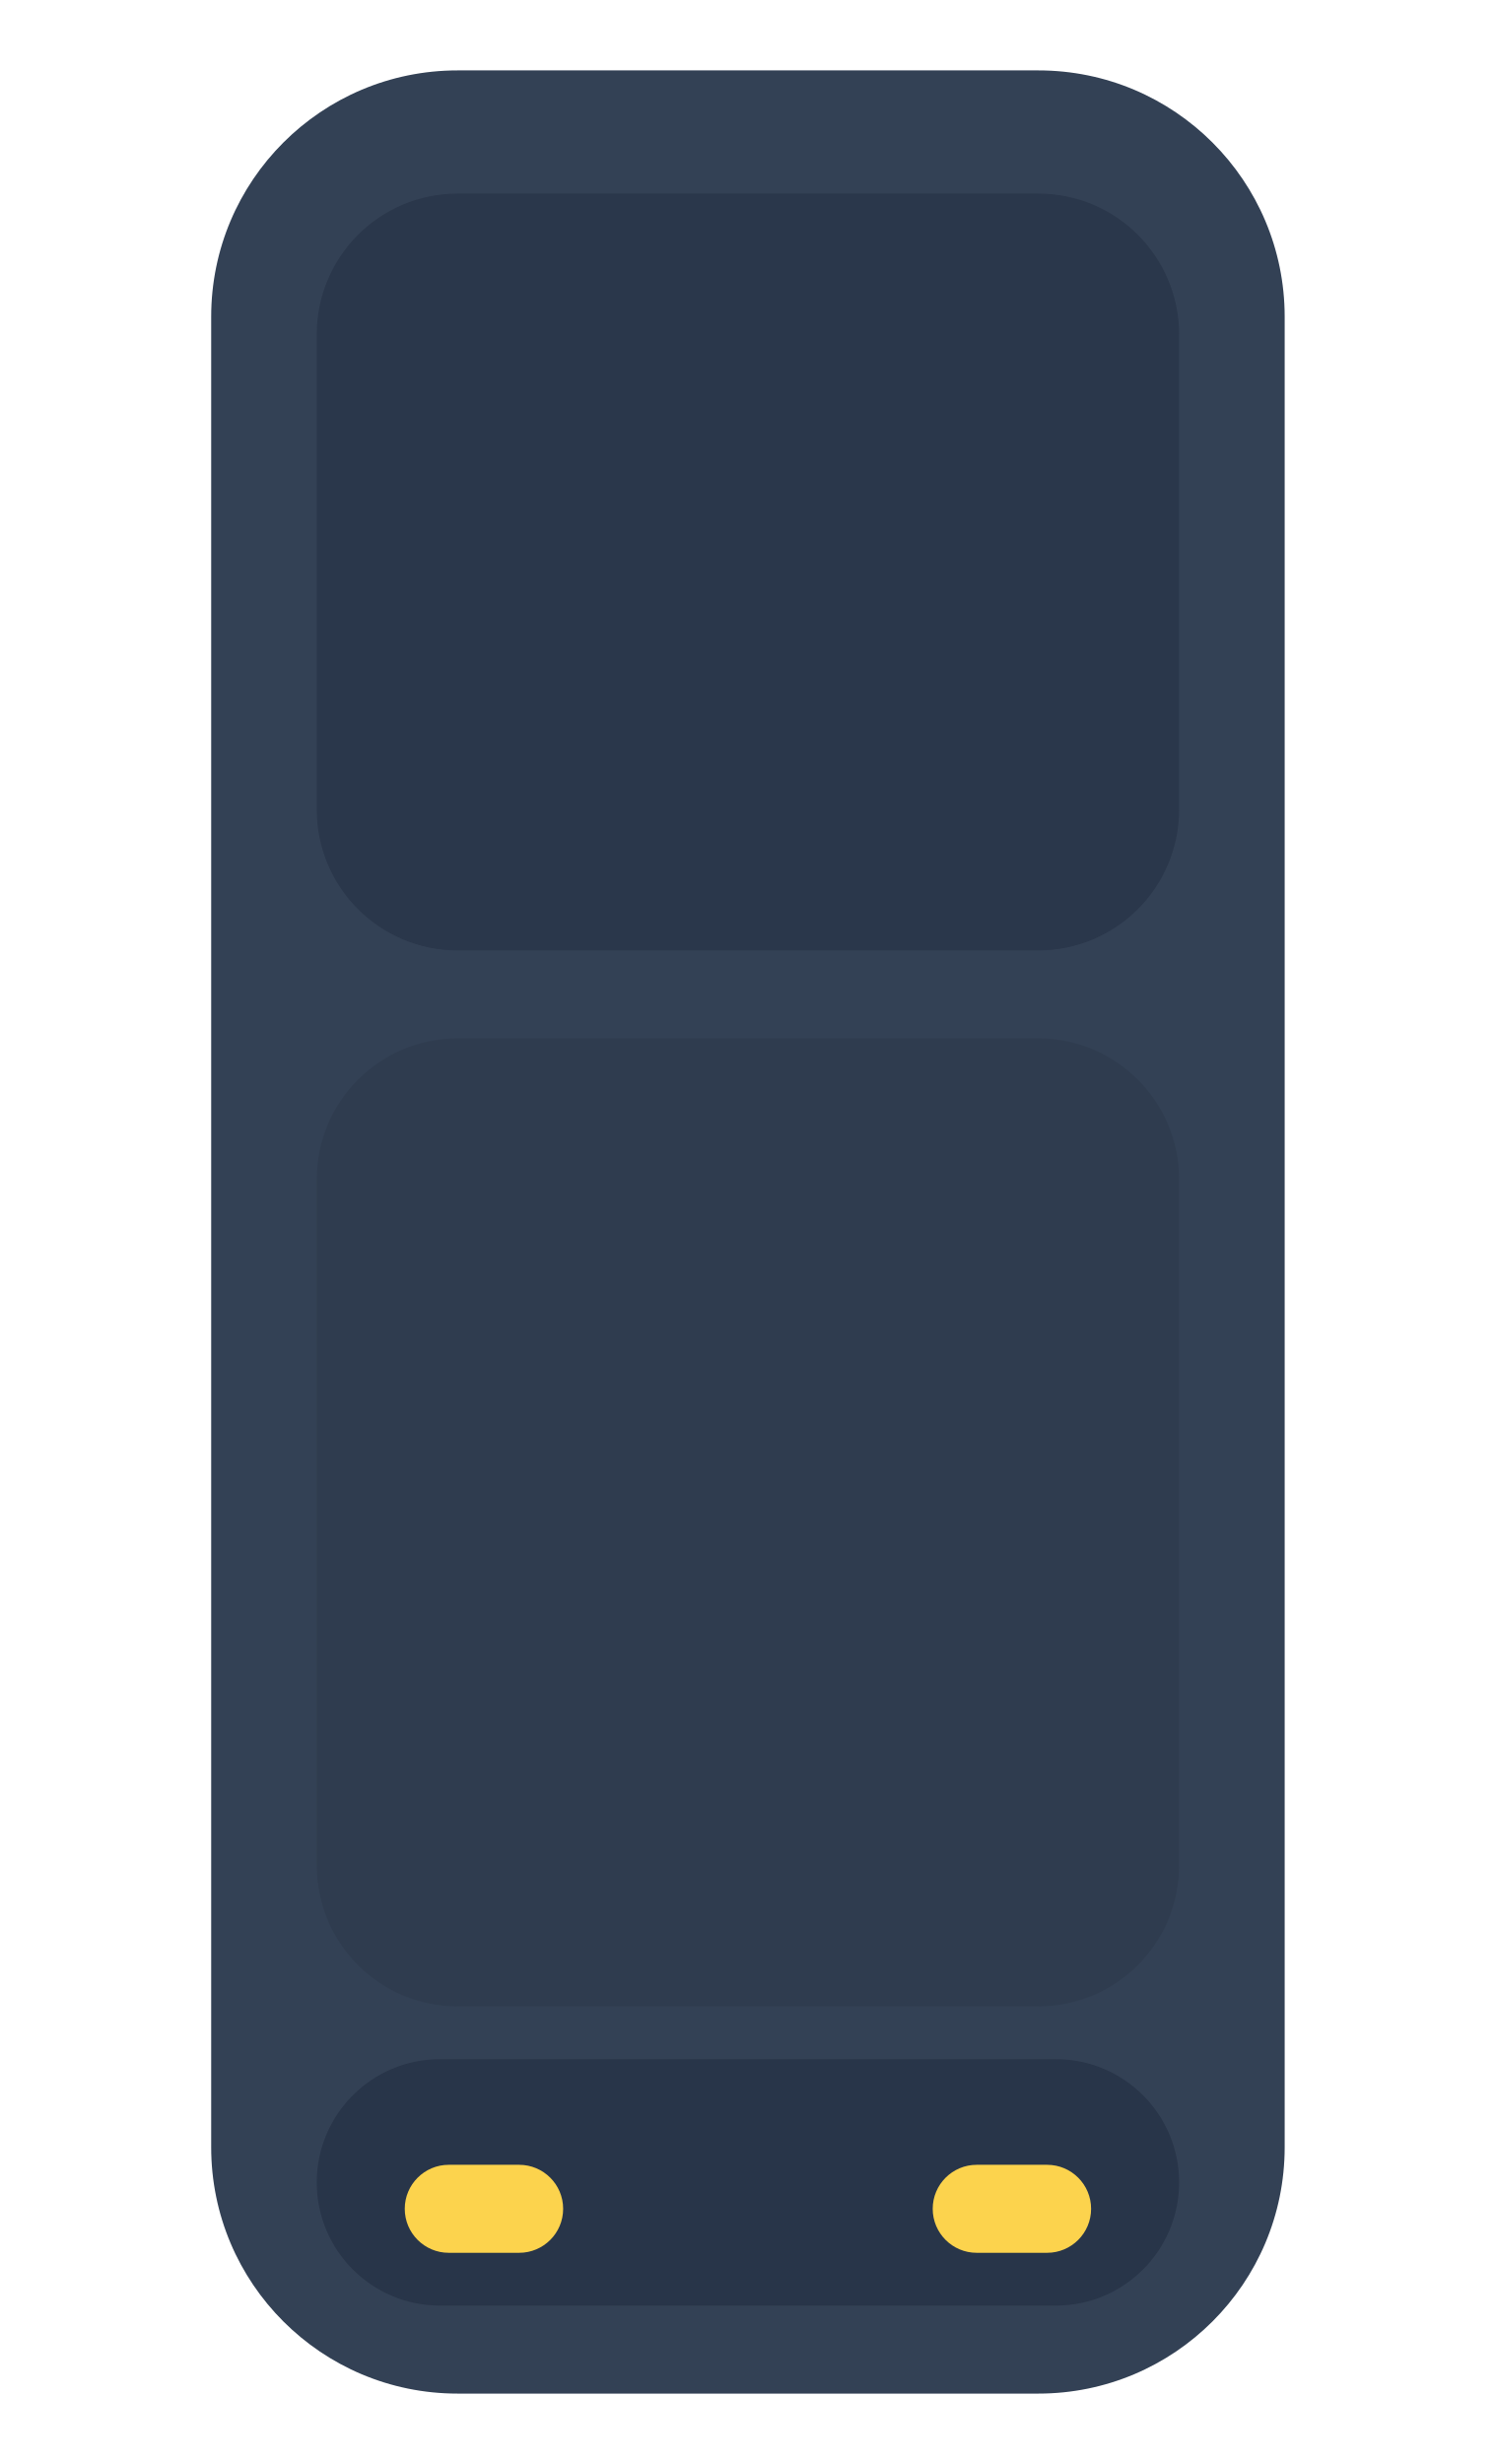
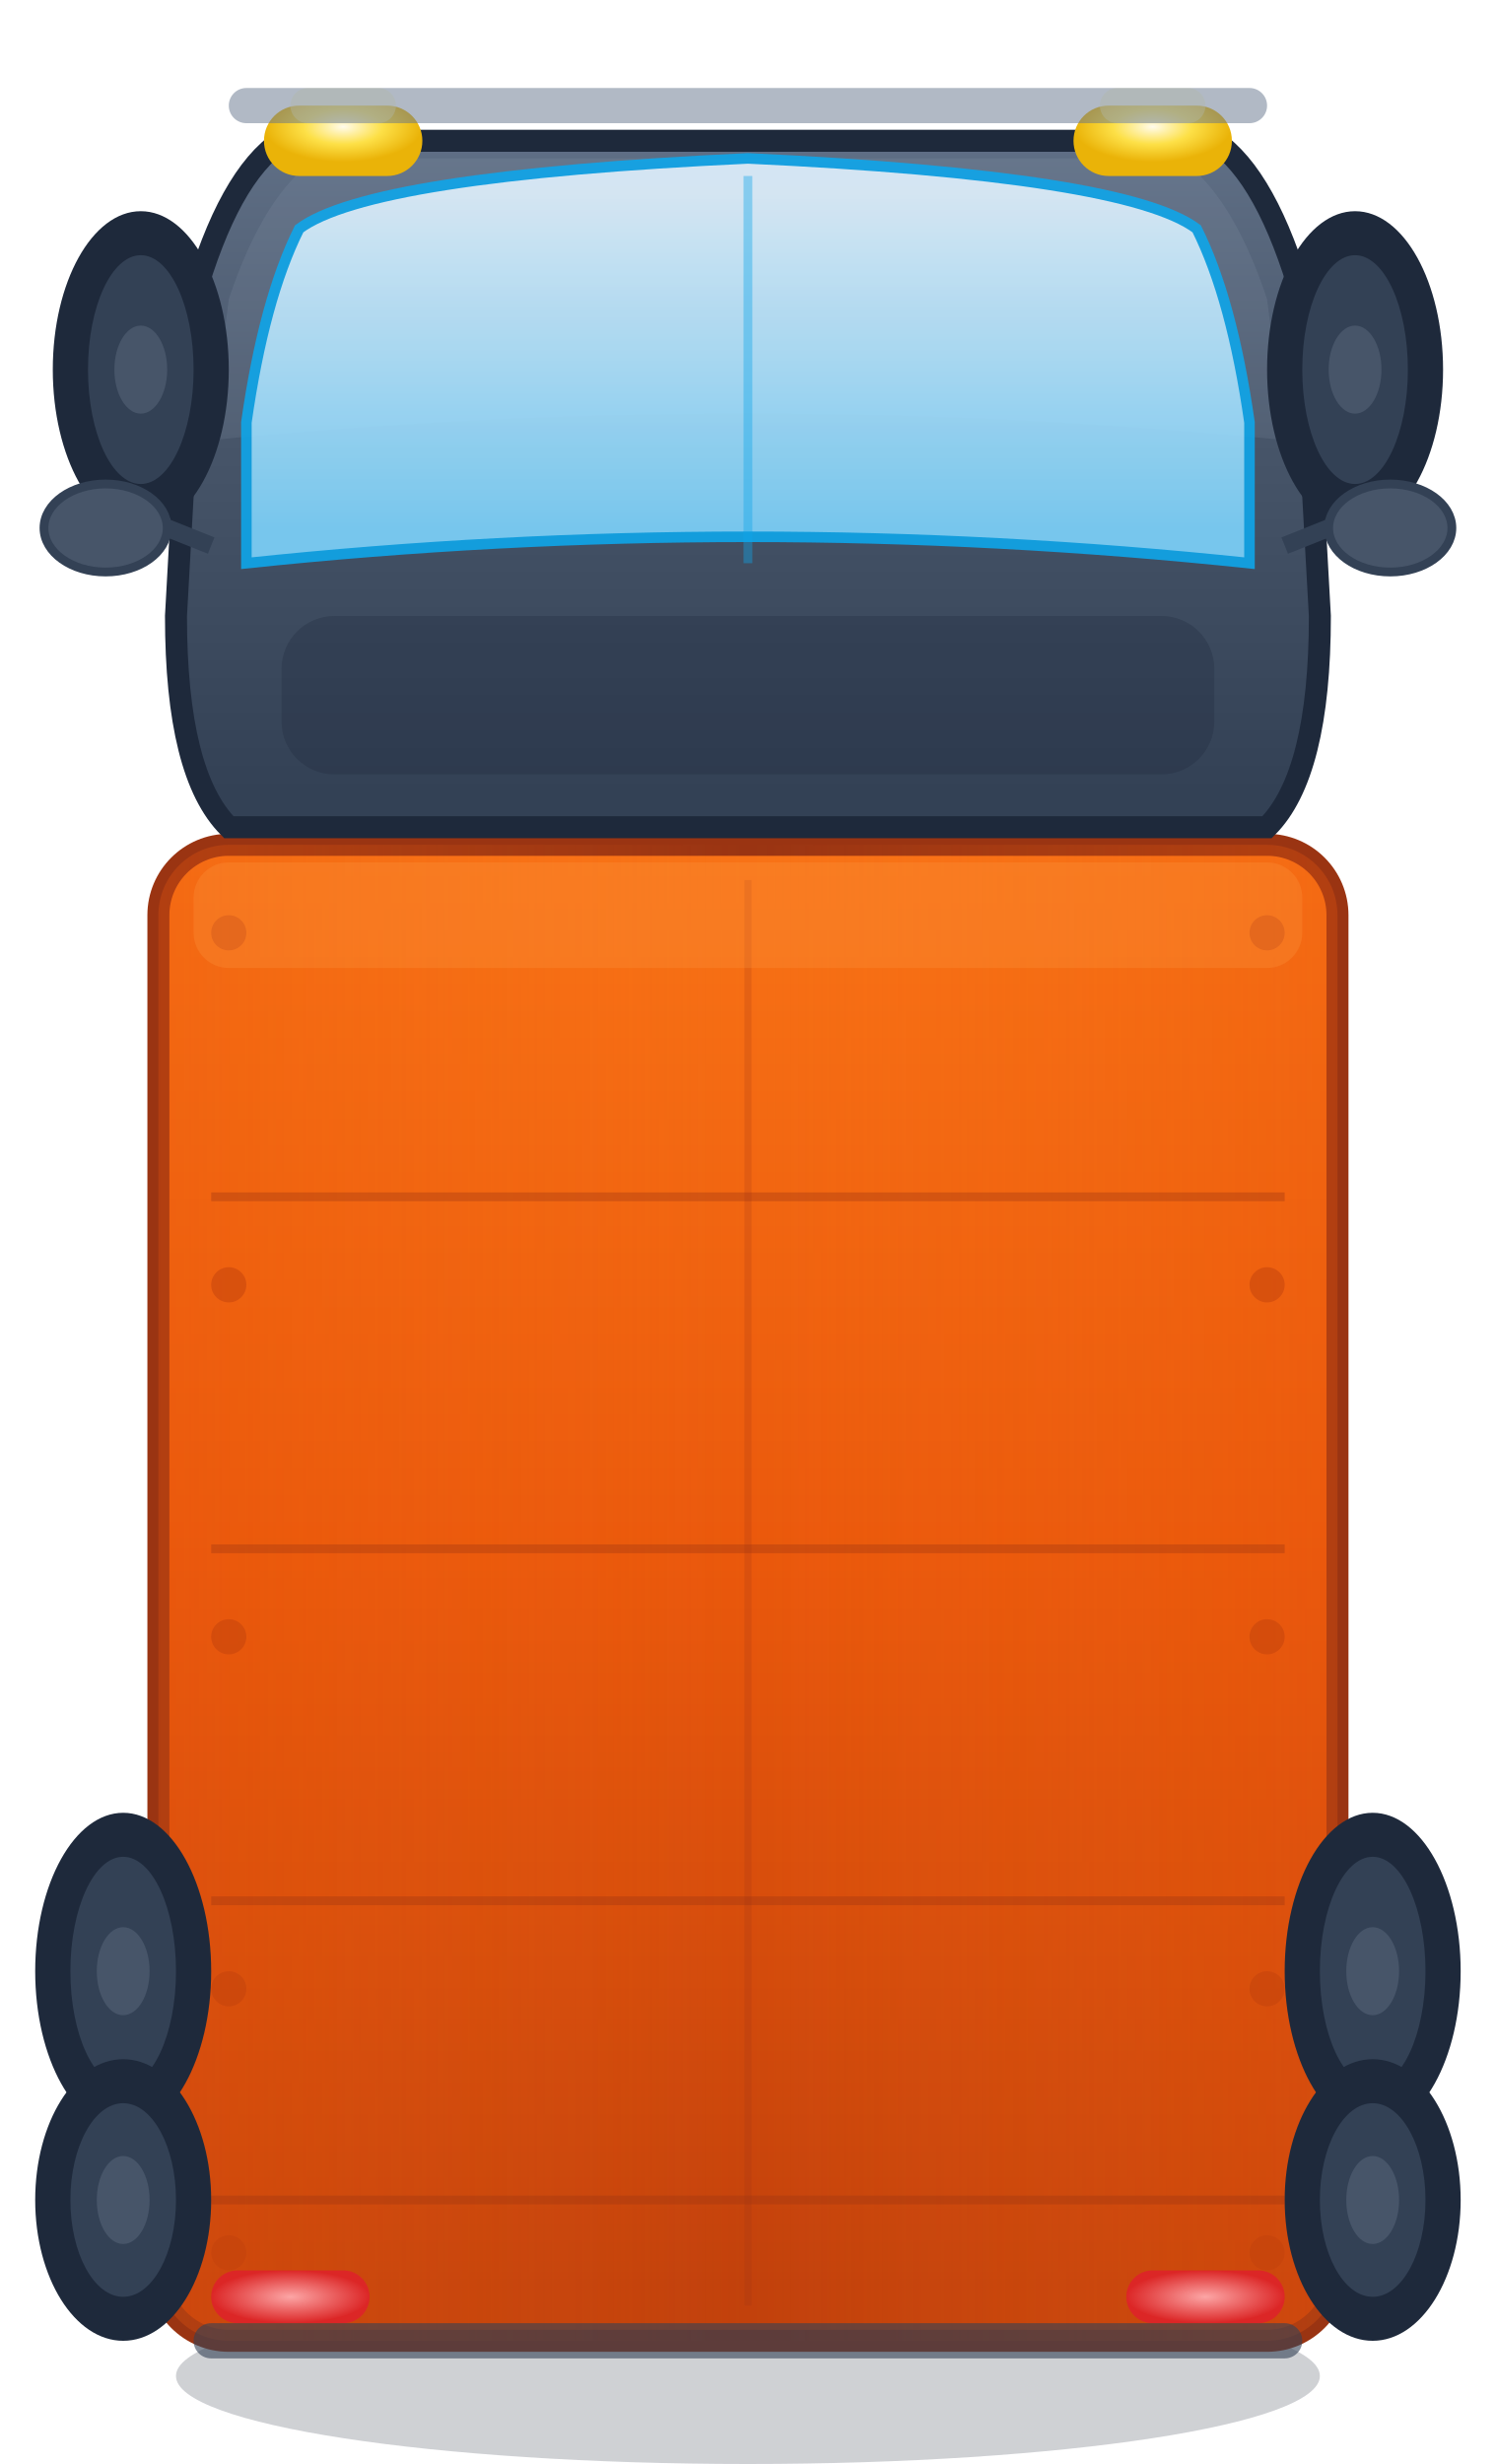
<svg xmlns="http://www.w3.org/2000/svg" width="170" height="280" viewBox="0 0 170 280">
-   <rect x="24" y="8" width="122" height="264" rx="28" fill="#334155" />
-   <rect x="36" y="22" width="98" height="86" rx="16" fill="#0f172a" opacity="0.25" />
-   <rect x="36" y="118" width="98" height="110" rx="16" fill="#1f2937" opacity="0.2" />
-   <rect x="36" y="234" width="98" height="28" rx="14" fill="#0f172a" opacity="0.3" />
-   <rect x="46" y="246" width="18" height="10" rx="5" fill="#fcd34d" />
-   <rect x="106" y="246" width="18" height="10" rx="5" fill="#fcd34d" />
+   <defs>
+     <linearGradient id="obTruck2Cab" x1="85" y1="10" x2="85" y2="90" gradientUnits="userSpaceOnUse">
+       <stop offset="0" stop-color="#64748b" />
+       <stop offset="0.5" stop-color="#475569" />
+       <stop offset="1" stop-color="#334155" />
+     </linearGradient>
+     <linearGradient id="obTruck2Cargo" x1="85" y1="95" x2="85" y2="260" gradientUnits="userSpaceOnUse">
+       <stop offset="0" stop-color="#f97316" />
+       <stop offset="0.5" stop-color="#ea580c" />
+       <stop offset="1" stop-color="#c2410c" />
+     </linearGradient>
+     <linearGradient id="obTruck2Glass" x1="85" y1="22" x2="85" y2="60" gradientUnits="userSpaceOnUse">
+       <stop offset="0" stop-color="#e0f2fe" />
+       <stop offset="1" stop-color="#7dd3fc" />
+     </linearGradient>
+     <radialGradient id="obTruck2Headlight" cx="0.5" cy="0.3" r="0.5">
+       <stop offset="0" stop-color="#fffbeb" />
+       <stop offset="0.5" stop-color="#fde047" />
+       <stop offset="1" stop-color="#eab308" />
+     </radialGradient>
+     <radialGradient id="obTruck2Taillight" cx="0.5" cy="0.5" r="0.5">
+       <stop offset="0" stop-color="#fca5a5" />
+       <stop offset="1" stop-color="#dc2626" />
+     </radialGradient>
+     <linearGradient id="obTruck2CargoSide" x1="0" y1="0" x2="1" y2="0">
+       <stop offset="0" stop-color="#ea580c" stop-opacity="0.3" />
+       <stop offset="0.5" stop-color="#f97316" stop-opacity="0" />
+       <stop offset="1" stop-color="#ea580c" stop-opacity="0.3" />
+     </linearGradient>
+   </defs>
+   <ellipse cx="85" cy="270" rx="65" ry="10" fill="#0f172a" opacity="0.2" />
+   <rect x="18" y="96" width="134" height="170" rx="8" fill="url(#obTruck2Cargo)" stroke="#9a3412" stroke-width="2.5" />
+   <rect x="18" y="96" width="134" height="170" rx="8" fill="url(#obTruck2CargoSide)" />
+   <line x1="24" y1="136" x2="146" y2="136" stroke="#9a3412" stroke-width="1" opacity="0.35" />
+   <line x1="24" y1="176" x2="146" y2="176" stroke="#9a3412" stroke-width="1" opacity="0.35" />
+   <line x1="24" y1="216" x2="146" y2="216" stroke="#9a3412" stroke-width="1" opacity="0.35" />
+   <line x1="24" y1="250" x2="146" y2="250" stroke="#9a3412" stroke-width="1" opacity="0.35" />
+   <line x1="85" y1="100" x2="85" y2="262" stroke="#9a3412" stroke-width="0.8" opacity="0.2" />
+   <circle cx="26" cy="106" r="2" fill="#c2410c" opacity="0.5" />
+   <circle cx="26" cy="146" r="2" fill="#c2410c" opacity="0.5" />
+   <circle cx="26" cy="186" r="2" fill="#c2410c" opacity="0.5" />
+   <circle cx="26" cy="226" r="2" fill="#c2410c" opacity="0.5" />
+   <circle cx="26" cy="256" r="2" fill="#c2410c" opacity="0.5" />
+   <circle cx="144" cy="106" r="2" fill="#c2410c" opacity="0.5" />
+   <circle cx="144" cy="146" r="2" fill="#c2410c" opacity="0.5" />
+   <circle cx="144" cy="186" r="2" fill="#c2410c" opacity="0.5" />
+   <circle cx="144" cy="226" r="2" fill="#c2410c" opacity="0.5" />
+   <circle cx="144" cy="256" r="2" fill="#c2410c" opacity="0.5" />
+   <rect x="22" y="98" width="126" height="12" rx="4" fill="#fb923c" opacity="0.3" />
+   <path d="     M 32,16     Q 26,20 22,34     L 20,70     Q 20,88 26,94     L 144,94     Q 150,88 150,70     L 148,34     Q 144,20 138,16     Z   " fill="url(#obTruck2Cab)" stroke="#1e293b" stroke-width="2.5" />
+   <path d="     M 36,18     Q 30,22 26,34     L 24,50     Q 85,44 146,50     L 144,34     Q 140,22 134,18     Z   " fill="#94a3b8" opacity="0.15" />
+   <path d="     M 34,26     Q 30,34 28,48     L 28,64     Q 85,58 142,64     L 142,48     Q 140,34 136,26     Q 128,20 85,18     Q 42,20 34,26     Z   " fill="url(#obTruck2Glass)" stroke="#0ea5e9" stroke-width="1.2" opacity="0.9" />
+   <line x1="85" y1="20" x2="85" y2="64" stroke="#0ea5e9" stroke-width="1" opacity="0.4" />
+   <rect x="32" y="70" width="106" height="18" rx="6" fill="#1e293b" opacity="0.3" />
+   <ellipse cx="16" cy="42" rx="10" ry="18" fill="#1e293b" />
+   <ellipse cx="16" cy="42" rx="6" ry="13" fill="#334155" />
+   <ellipse cx="16" cy="42" rx="3" ry="5" fill="#475569" />
+   <ellipse cx="154" cy="42" rx="10" ry="18" fill="#1e293b" />
+   <ellipse cx="154" cy="42" rx="6" ry="13" fill="#334155" />
+   <ellipse cx="154" cy="42" rx="3" ry="5" fill="#475569" />
+   <ellipse cx="14" cy="224" rx="10" ry="18" fill="#1e293b" />
+   <ellipse cx="14" cy="224" rx="6" ry="13" fill="#334155" />
+   <ellipse cx="14" cy="224" rx="3" ry="5" fill="#475569" />
+   <ellipse cx="14" cy="250" rx="10" ry="16" fill="#1e293b" />
+   <ellipse cx="14" cy="250" rx="6" ry="11" fill="#334155" />
+   <ellipse cx="14" cy="250" rx="3" ry="5" fill="#475569" />
+   <ellipse cx="156" cy="224" rx="10" ry="18" fill="#1e293b" />
+   <ellipse cx="156" cy="224" rx="6" ry="13" fill="#334155" />
+   <ellipse cx="156" cy="224" rx="3" ry="5" fill="#475569" />
+   <ellipse cx="156" cy="250" rx="10" ry="16" fill="#1e293b" />
+   <ellipse cx="156" cy="250" rx="6" ry="11" fill="#334155" />
+   <ellipse cx="156" cy="250" rx="3" ry="5" fill="#475569" />
+   <ellipse cx="12" cy="60" rx="7" ry="5" fill="#475569" stroke="#334155" stroke-width="1" />
+   <ellipse cx="158" cy="60" rx="7" ry="5" fill="#475569" stroke="#334155" stroke-width="1" />
+   <line x1="19" y1="60" x2="24" y2="62" stroke="#334155" stroke-width="2" />
+   <line x1="151" y1="60" x2="146" y2="62" stroke="#334155" stroke-width="2" />
+   <rect x="30" y="12" width="18" height="8" rx="4" fill="url(#obTruck2Headlight)" />
+   <rect x="122" y="12" width="18" height="8" rx="4" fill="url(#obTruck2Headlight)" />
+   <rect x="33" y="10" width="12" height="4" rx="2" fill="#fef9c3" opacity="0.4" />
+   <rect x="125" y="10" width="12" height="4" rx="2" fill="#fef9c3" opacity="0.4" />
+   <rect x="24" y="258" width="18" height="6" rx="3" fill="url(#obTruck2Taillight)" />
+   <rect x="128" y="258" width="18" height="6" rx="3" fill="url(#obTruck2Taillight)" />
+   <rect x="22" y="264" width="126" height="4" rx="2" fill="#334155" opacity="0.6" />
+   <rect x="26" y="10" width="118" height="4" rx="2" fill="#64748b" opacity="0.5" />
</svg>
